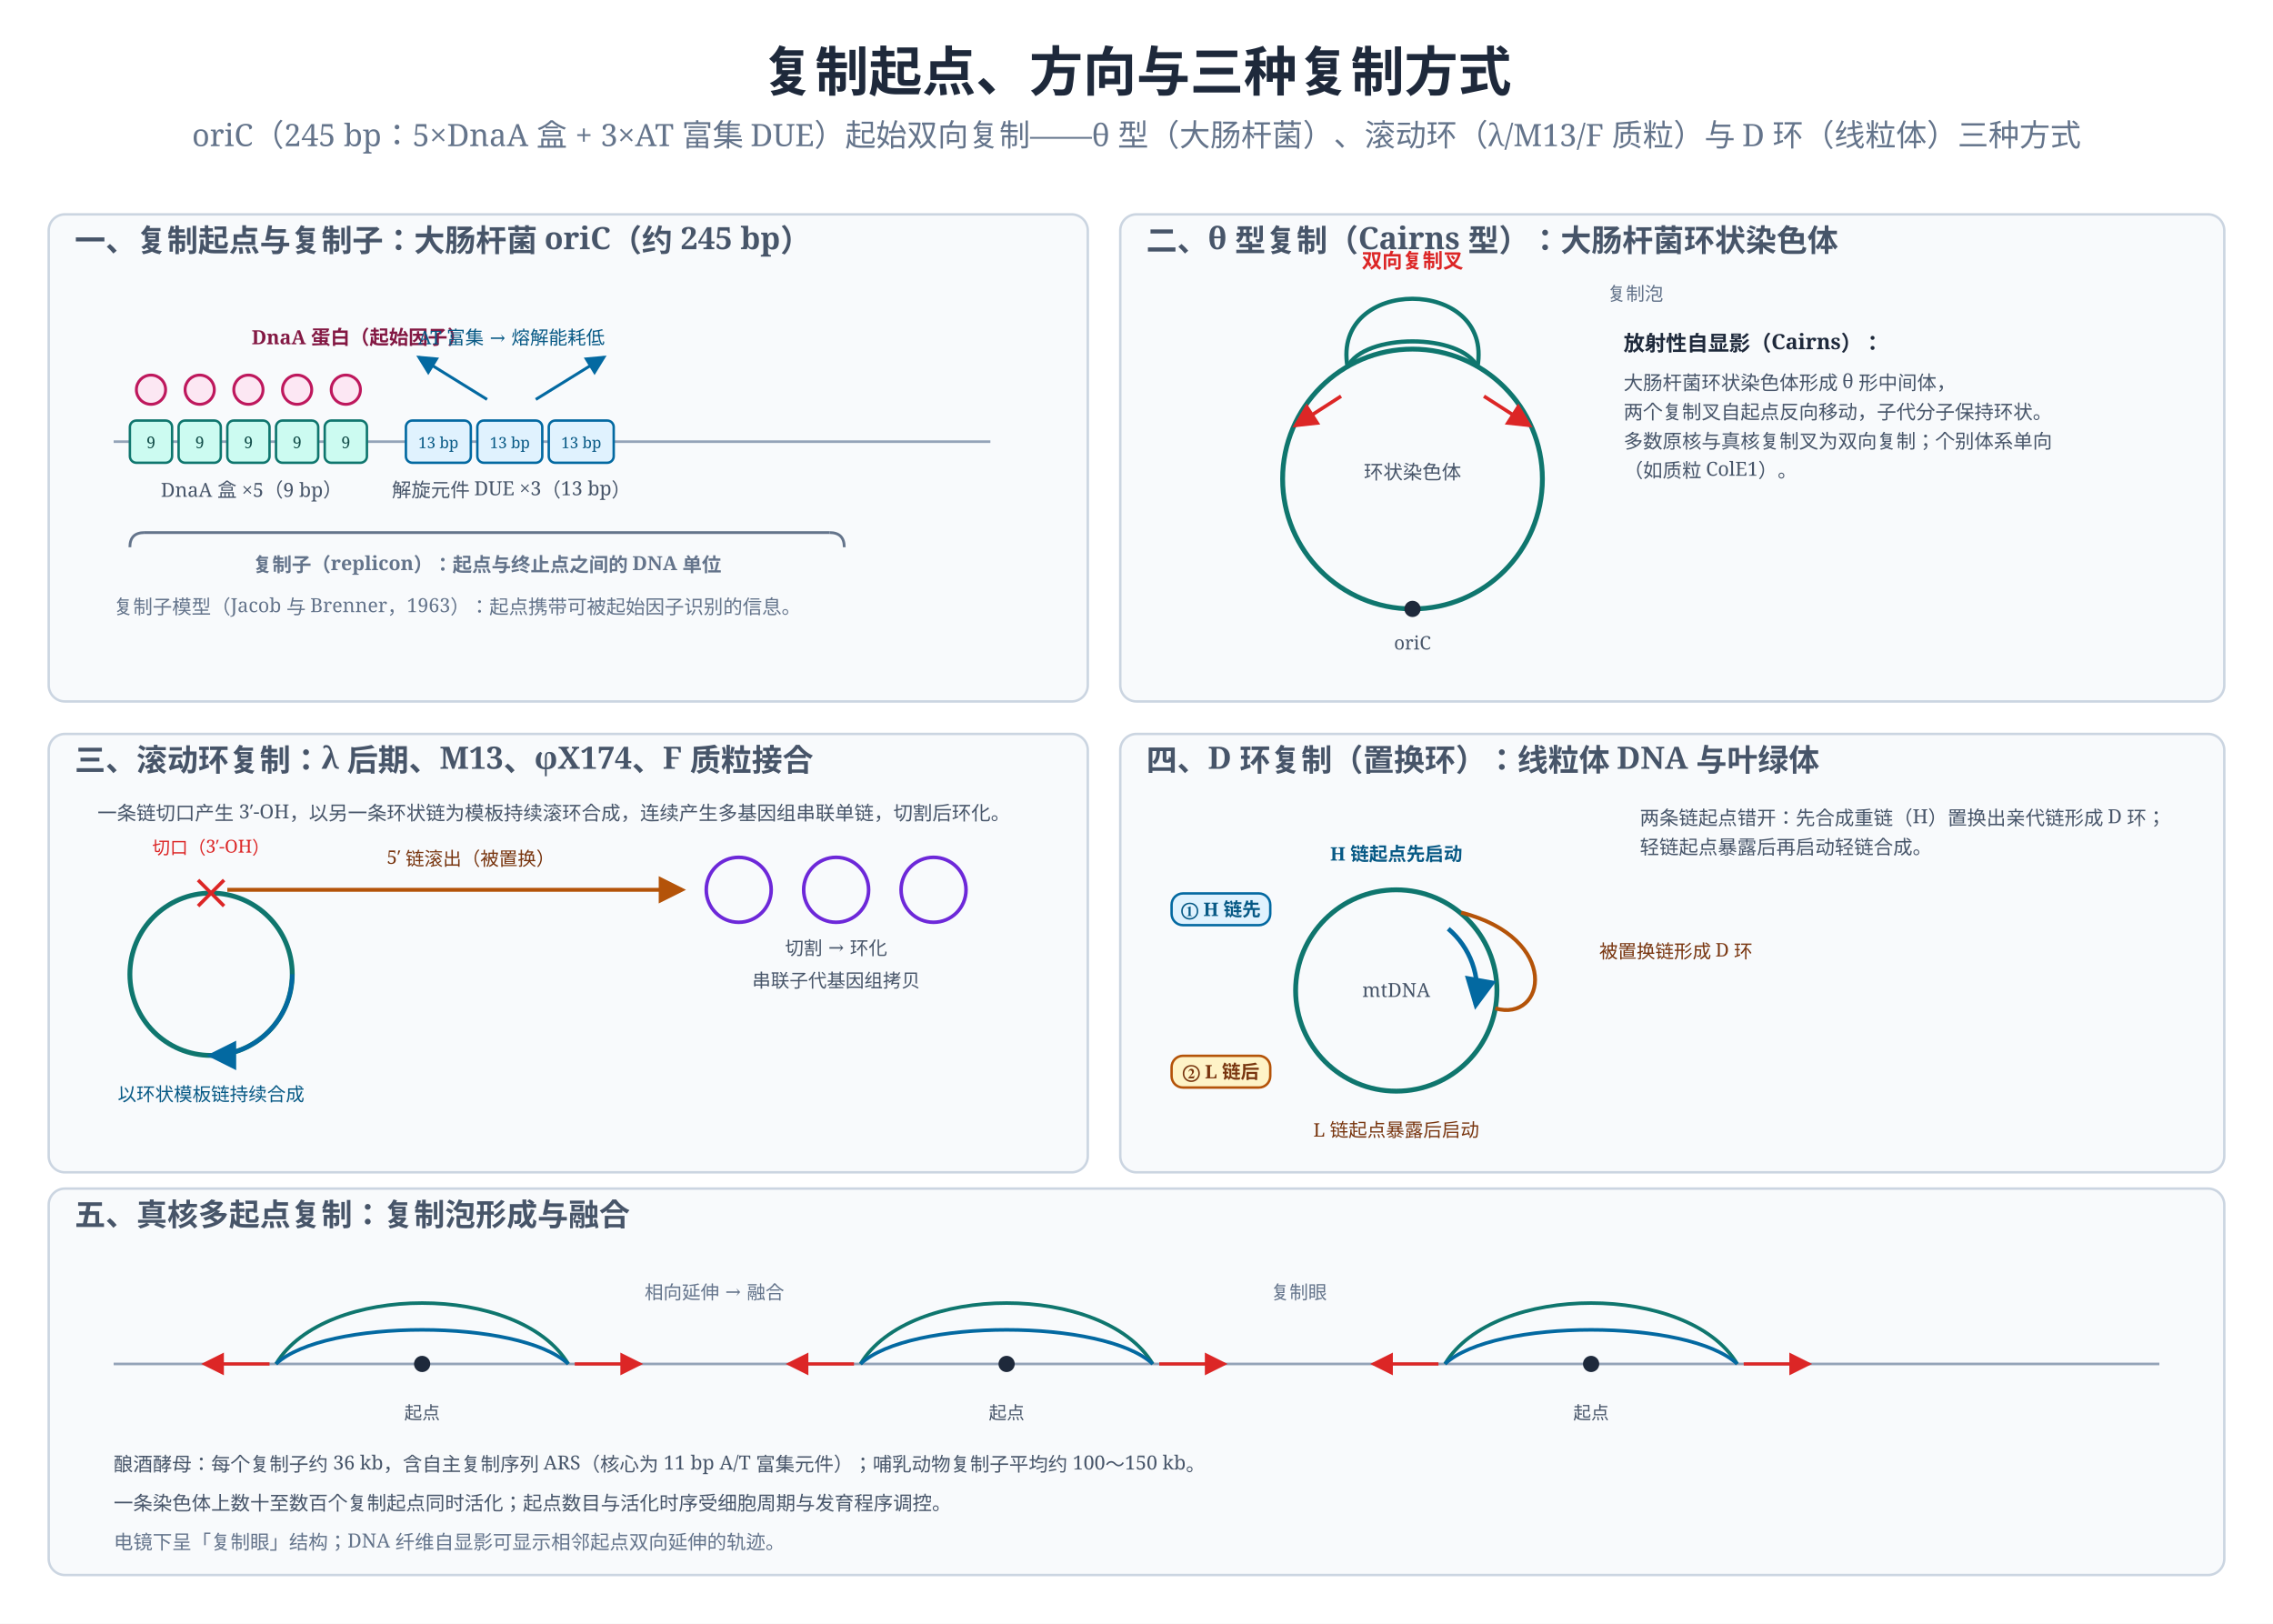
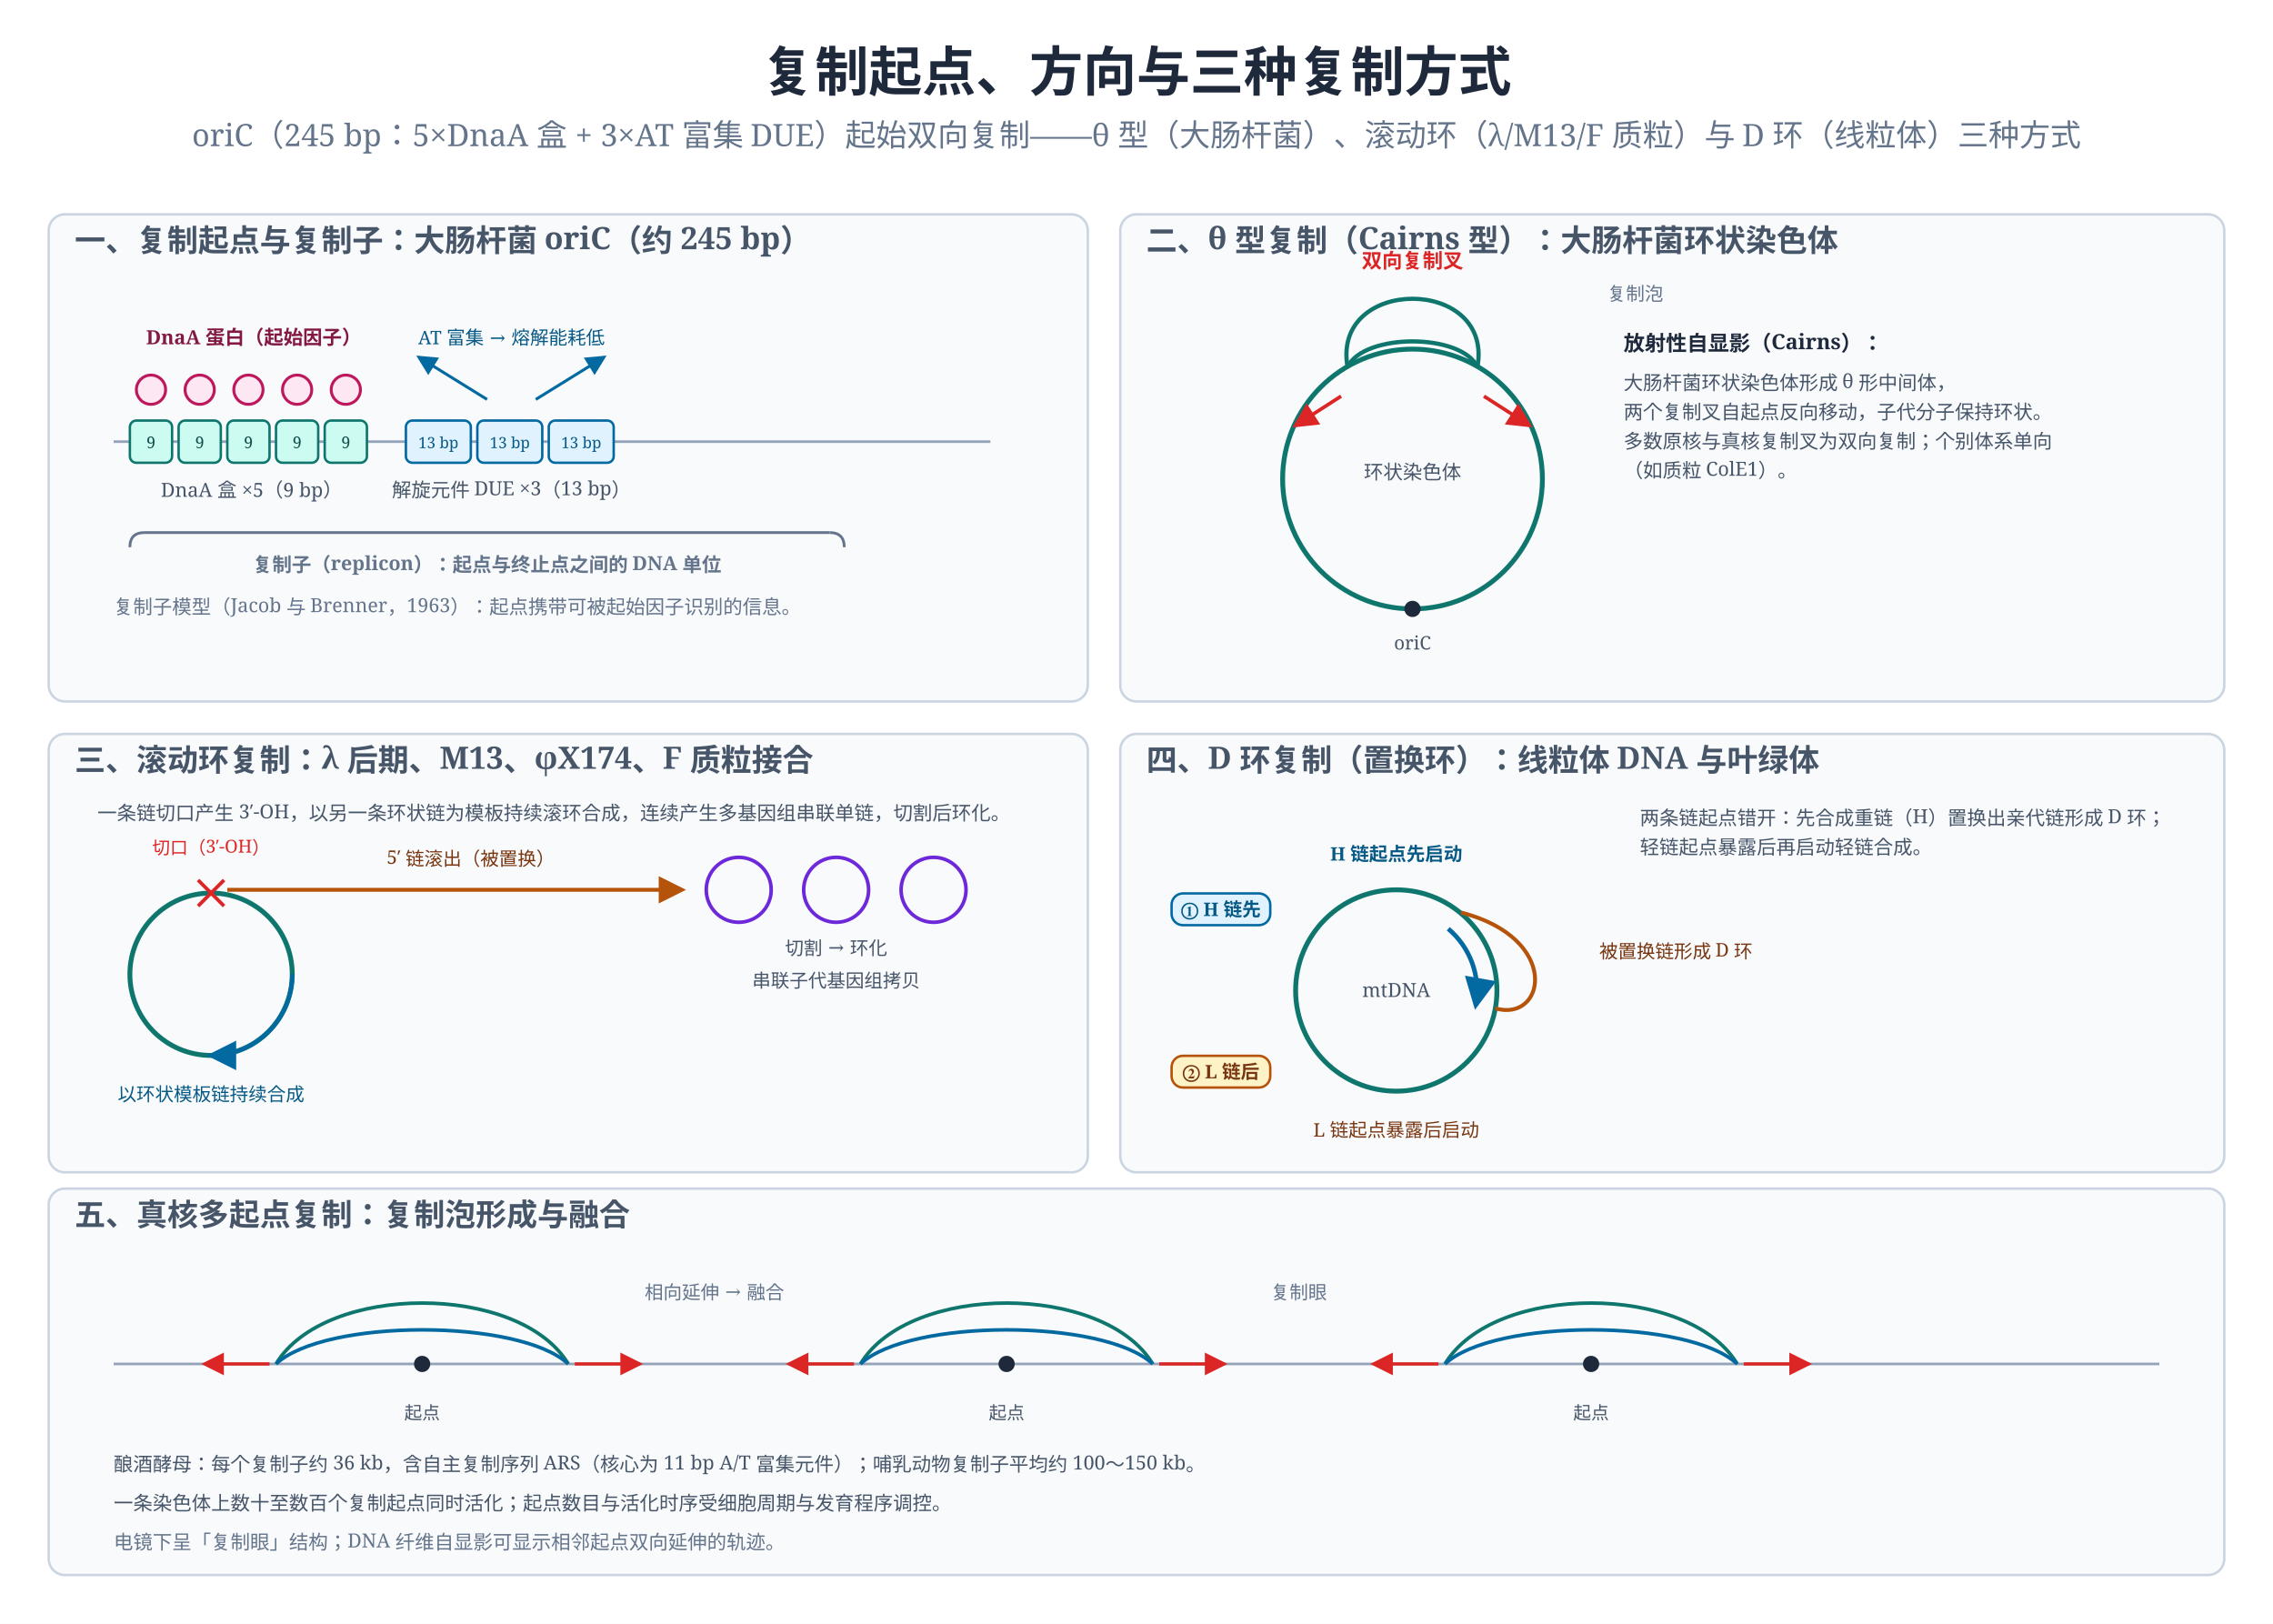
<svg xmlns="http://www.w3.org/2000/svg" width="1400" height="1000" viewBox="0 0 1400 1000" font-family="Noto Serif SC, LXGW WenKai, Songti SC, serif">
  <defs>
    <marker id="arr-ink" viewBox="0 0 10 10" refX="8.5" refY="5" markerWidth="7" markerHeight="7" orient="auto-start-reverse">
      <path d="M0,0 L10,5 L0,10 z" fill="#334155" />
    </marker>
    <marker id="arr-dna" viewBox="0 0 10 10" refX="8.5" refY="5" markerWidth="7" markerHeight="7" orient="auto-start-reverse">
      <path d="M0,0 L10,5 L0,10 z" fill="#0f766e" />
    </marker>
    <marker id="arr-rna" viewBox="0 0 10 10" refX="8.5" refY="5" markerWidth="7" markerHeight="7" orient="auto-start-reverse">
      <path d="M0,0 L10,5 L0,10 z" fill="#b45309" />
    </marker>
    <marker id="arr-pro" viewBox="0 0 10 10" refX="8.5" refY="5" markerWidth="7" markerHeight="7" orient="auto-start-reverse">
      <path d="M0,0 L10,5 L0,10 z" fill="#6d28d9" />
    </marker>
    <marker id="arr-enz" viewBox="0 0 10 10" refX="8.5" refY="5" markerWidth="7" markerHeight="7" orient="auto-start-reverse">
      <path d="M0,0 L10,5 L0,10 z" fill="#be185d" />
    </marker>
    <marker id="arr-acc" viewBox="0 0 10 10" refX="8.5" refY="5" markerWidth="7" markerHeight="7" orient="auto-start-reverse">
      <path d="M0,0 L10,5 L0,10 z" fill="#0369a1" />
    </marker>
    <marker id="arr-ok" viewBox="0 0 10 10" refX="8.5" refY="5" markerWidth="7" markerHeight="7" orient="auto-start-reverse">
      <path d="M0,0 L10,5 L0,10 z" fill="#059669" />
    </marker>
    <marker id="arr-warn" viewBox="0 0 10 10" refX="8.5" refY="5" markerWidth="7" markerHeight="7" orient="auto-start-reverse">
      <path d="M0,0 L10,5 L0,10 z" fill="#b45309" />
    </marker>
    <marker id="arr-bad" viewBox="0 0 10 10" refX="8.5" refY="5" markerWidth="7" markerHeight="7" orient="auto-start-reverse">
      <path d="M0,0 L10,5 L0,10 z" fill="#dc2626" />
    </marker>
    <marker id="arr-mute" viewBox="0 0 10 10" refX="8.5" refY="5" markerWidth="7" markerHeight="7" orient="auto-start-reverse">
      <path d="M0,0 L10,5 L0,10 z" fill="#94a3b8" />
    </marker>
  </defs>
  <rect x="0" y="0" width="1400" height="1000" fill="#ffffff" />
  <text x="700" y="56" text-anchor="middle" font-size="33" font-weight="700" fill="#1e293b">复制起点、方向与三种复制方式</text>
  <text x="700" y="90" text-anchor="middle" font-size="19" fill="#64748b">oriC（245 bp：5×DnaA 盒 + 3×AT 富集 DUE）起始双向复制——θ 型（大肠杆菌）、滚动环（λ/M13/F 质粒）与 D 环（线粒体）三种方式</text>
  <rect x="30" y="132" width="640" height="300" rx="10" fill="#f8fafc" stroke="#cbd5e1" stroke-width="1.5" />
  <text x="46" y="154.84" font-size="19" fill="#475569" font-weight="700">一、复制起点与复制子：大肠杆菌 oriC（约 245 bp）</text>
-   <text x="155" y="212" font-size="12" fill="#831843" font-weight="700">DnaA 蛋白（起始因子）</text>
+   <text x="90" y="212" font-size="12" fill="#831843" font-weight="700">DnaA 蛋白（起始因子）</text>
  <circle cx="93" cy="240" r="9" fill="#fce7f3" stroke="#be185d" stroke-width="1.8" />
  <circle cx="123" cy="240" r="9" fill="#fce7f3" stroke="#be185d" stroke-width="1.8" />
  <circle cx="153" cy="240" r="9" fill="#fce7f3" stroke="#be185d" stroke-width="1.8" />
  <circle cx="183" cy="240" r="9" fill="#fce7f3" stroke="#be185d" stroke-width="1.8" />
  <circle cx="213" cy="240" r="9" fill="#fce7f3" stroke="#be185d" stroke-width="1.8" />
  <text x="315" y="212" font-size="11.5" fill="#075985" text-anchor="middle">AT 富集 → 熔解能耗低</text>
  <line x1="300" y1="246" x2="258" y2="220" stroke="#0369a1" stroke-width="1.8" marker-end="url(#arr-acc)" />
  <line x1="330" y1="246" x2="372" y2="220" stroke="#0369a1" stroke-width="1.8" marker-end="url(#arr-acc)" />
  <line x1="70" y1="272" x2="610" y2="272" stroke="#94a3b8" stroke-width="1.6" />
  <rect x="80" y="259" width="26" height="26" rx="4" fill="#ccfbf1" stroke="#0f766e" stroke-width="1.5" />
  <text x="93" y="276" font-size="10" fill="#134e4a" text-anchor="middle">9</text>
  <rect x="110" y="259" width="26" height="26" rx="4" fill="#ccfbf1" stroke="#0f766e" stroke-width="1.5" />
  <text x="123" y="276" font-size="10" fill="#134e4a" text-anchor="middle">9</text>
  <rect x="140" y="259" width="26" height="26" rx="4" fill="#ccfbf1" stroke="#0f766e" stroke-width="1.5" />
  <text x="153" y="276" font-size="10" fill="#134e4a" text-anchor="middle">9</text>
  <rect x="170" y="259" width="26" height="26" rx="4" fill="#ccfbf1" stroke="#0f766e" stroke-width="1.5" />
  <text x="183" y="276" font-size="10" fill="#134e4a" text-anchor="middle">9</text>
  <rect x="200" y="259" width="26" height="26" rx="4" fill="#ccfbf1" stroke="#0f766e" stroke-width="1.5" />
  <text x="213" y="276" font-size="10" fill="#134e4a" text-anchor="middle">9</text>
  <rect x="250" y="259" width="40" height="26" rx="4" fill="#e0f2fe" stroke="#0369a1" stroke-width="1.5" />
  <text x="270" y="276" font-size="9.5" fill="#075985" text-anchor="middle">13 bp</text>
  <rect x="294" y="259" width="40" height="26" rx="4" fill="#e0f2fe" stroke="#0369a1" stroke-width="1.5" />
  <text x="314" y="276" font-size="9.5" fill="#075985" text-anchor="middle">13 bp</text>
  <rect x="338" y="259" width="40" height="26" rx="4" fill="#e0f2fe" stroke="#0369a1" stroke-width="1.5" />
  <text x="358" y="276" font-size="9.5" fill="#075985" text-anchor="middle">13 bp</text>
  <text x="155" y="306" font-size="12" fill="#475569" text-anchor="middle">DnaA 盒 ×5（9 bp）</text>
  <text x="315" y="306" font-size="12" fill="#475569" text-anchor="middle">解旋元件 DUE ×3（13 bp）</text>
  <path d="M 80,337 Q 80,328 89,328 M 511,328 Q 520,328 520,337" fill="none" stroke="#64748b" stroke-width="1.7" />
  <line x1="89" y1="328" x2="511" y2="328" stroke="#64748b" stroke-width="1.7" />
  <text x="300" y="352" font-size="12" fill="#64748b" text-anchor="middle" font-weight="600">复制子（replicon）：起点与终止点之间的 DNA 单位</text>
  <text x="70" y="378" font-size="12" fill="#64748b">复制子模型（Jacob 与 Brenner，1963）：起点携带可被起始因子识别的信息。</text>
  <rect x="690" y="132" width="680" height="300" rx="10" fill="#f8fafc" stroke="#cbd5e1" stroke-width="1.5" />
  <text x="706" y="154.84" font-size="19" fill="#475569" font-weight="700">二、θ 型复制（Cairns 型）：大肠杆菌环状染色体</text>
  <circle cx="870" cy="295" r="80" fill="none" stroke="#0f766e" stroke-width="3" />
  <path d="M830,226 C 820,170 920,170 910,226" fill="none" stroke="#0f766e" stroke-width="2.6" />
  <path d="M830,226 C 840,205 900,205 910,226" fill="none" stroke="#0f766e" stroke-width="2.6" />
  <line x1="826" y1="244" x2="798" y2="262" stroke="#dc2626" stroke-width="2.2" marker-end="url(#arr-bad)" />
  <line x1="914" y1="244" x2="942" y2="262" stroke="#dc2626" stroke-width="2.2" marker-end="url(#arr-bad)" />
  <text x="870" y="165" font-size="12.5" fill="#dc2626" text-anchor="middle" font-weight="700">双向复制叉</text>
  <circle cx="870" cy="375" r="5" fill="#1e293b" />
  <text x="870" y="400" font-size="11.5" fill="#475569" text-anchor="middle">oriC</text>
  <text x="870" y="295" font-size="12" fill="#475569" text-anchor="middle">环状染色体</text>
  <text x="990" y="185" font-size="11.5" fill="#64748b">复制泡</text>
  <text x="1000" y="216" font-size="13" fill="#1e293b" font-weight="700">放射性自显影（Cairns）：</text>
  <text x="1000" y="240" font-size="12" fill="#475569">大肠杆菌环状染色体形成 θ 形中间体，</text>
  <text x="1000" y="258" font-size="12" fill="#475569">两个复制叉自起点反向移动，子代分子保持环状。</text>
  <text x="1000" y="276" font-size="12" fill="#475569">多数原核与真核复制叉为双向复制；个别体系单向</text>
  <text x="1000" y="294" font-size="12" fill="#475569">（如质粒 ColE1）。</text>
  <rect x="30" y="452" width="640" height="270" rx="10" fill="#f8fafc" stroke="#cbd5e1" stroke-width="1.5" />
  <text x="46" y="474.84" font-size="19" fill="#475569" font-weight="700">三、滚动环复制：λ 后期、M13、φX174、F 质粒接合</text>
  <text x="60" y="505" font-size="12" fill="#475569">一条链切口产生 3′-OH，以另一条环状链为模板持续滚环合成，连续产生多基因组串联单链，切割后环化。</text>
  <circle cx="130" cy="600" r="50" fill="none" stroke="#0f766e" stroke-width="3" />
  <line x1="122" y1="542" x2="138" y2="558" stroke="#dc2626" stroke-width="2.2" />
  <line x1="122" y1="558" x2="138" y2="542" stroke="#dc2626" stroke-width="2.2" />
  <text x="130" y="526" font-size="11" fill="#dc2626" text-anchor="middle">切口（3′-OH）</text>
  <line x1="140" y1="548" x2="420" y2="548" stroke="#b45309" stroke-width="2.4" marker-end="url(#arr-rna)" />
  <text x="290" y="532" font-size="11.5" fill="#78350f" text-anchor="middle">5′ 链滚出（被置换）</text>
  <path d="M180,600 A50,50 0 0 1 130,650" fill="none" stroke="#0369a1" stroke-width="2.6" marker-end="url(#arr-acc)" />
  <text x="130" y="678" font-size="11.5" fill="#075985" text-anchor="middle">以环状模板链持续合成</text>
  <circle cx="455" cy="548" r="20" fill="none" stroke="#6d28d9" stroke-width="2.2" />
  <circle cx="515" cy="548" r="20" fill="none" stroke="#6d28d9" stroke-width="2.2" />
  <circle cx="575" cy="548" r="20" fill="none" stroke="#6d28d9" stroke-width="2.2" />
  <text x="515" y="588" font-size="11.5" fill="#475569" text-anchor="middle">切割 → 环化</text>
  <text x="515" y="608" font-size="11.5" fill="#475569" text-anchor="middle">串联子代基因组拷贝</text>
  <rect x="690" y="452" width="680" height="270" rx="10" fill="#f8fafc" stroke="#cbd5e1" stroke-width="1.5" />
  <text x="706" y="474.84" font-size="19" fill="#475569" font-weight="700">四、D 环复制（置换环）：线粒体 DNA 与叶绿体</text>
  <text x="1010" y="508" font-size="12" fill="#475569">两条链起点错开：先合成重链（H）置换出亲代链形成 D 环；</text>
  <text x="1010" y="526" font-size="12" fill="#475569">轻链起点暴露后再启动轻链合成。</text>
  <circle cx="860" cy="610" r="62" fill="none" stroke="#0f766e" stroke-width="3" />
  <text x="860" y="614" font-size="12" fill="#475569" text-anchor="middle">mtDNA</text>
  <text x="860" y="530" font-size="11.5" fill="#075985" text-anchor="middle" font-weight="700">H 链起点先启动</text>
  <path d="M892,572 A50,50 0 0 1 909,619" fill="none" stroke="#0369a1" stroke-width="2.8" marker-end="url(#arr-acc)" />
  <path d="M900,562 C 962,578 952,630 921,621" fill="none" stroke="#b45309" stroke-width="2.4" />
  <text x="985" y="590" font-size="11.5" fill="#78350f">被置换链形成 D 环</text>
  <rect x="721.613" y="550.225" width="60.774" height="19.55" rx="7" fill="#e0f2fe" stroke="#0369a1" stroke-width="1.5" />
  <text x="752" y="564.14" font-size="11.5" fill="#075985" text-anchor="middle" font-weight="700">① H 链先</text>
  <rect x="721.613" y="650.225" width="60.774" height="19.55" rx="7" fill="#fef3c7" stroke="#b45309" stroke-width="1.5" />
  <text x="752" y="664.14" font-size="11.5" fill="#78350f" text-anchor="middle" font-weight="700">② L 链后</text>
  <text x="860" y="700" font-size="11.5" fill="#78350f" text-anchor="middle">L 链起点暴露后启动</text>
  <rect x="30" y="732" width="1340" height="238" rx="10" fill="#f8fafc" stroke="#cbd5e1" stroke-width="1.5" />
  <text x="46" y="754.84" font-size="19" fill="#475569" font-weight="700">五、真核多起点复制：复制泡形成与融合</text>
  <line x1="70" y1="840" x2="1330" y2="840" stroke="#94a3b8" stroke-width="1.6" />
  <path d="M170,840 C 200,790 320,790 350,840" fill="none" stroke="#0f766e" stroke-width="2.2" />
  <path d="M170,840 C 200,812 320,812 350,840" fill="none" stroke="#0369a1" stroke-width="2.2" />
  <circle cx="260" cy="840" r="5" fill="#1e293b" />
  <text x="260" y="874" font-size="11" fill="#475569" text-anchor="middle">起点</text>
  <line x1="166" y1="840" x2="126" y2="840" stroke="#dc2626" stroke-width="2" marker-end="url(#arr-bad)" />
  <line x1="354" y1="840" x2="394" y2="840" stroke="#dc2626" stroke-width="2" marker-end="url(#arr-bad)" />
  <path d="M530,840 C 560,790 680,790 710,840" fill="none" stroke="#0f766e" stroke-width="2.2" />
  <path d="M530,840 C 560,812 680,812 710,840" fill="none" stroke="#0369a1" stroke-width="2.2" />
  <circle cx="620" cy="840" r="5" fill="#1e293b" />
  <text x="620" y="874" font-size="11" fill="#475569" text-anchor="middle">起点</text>
  <line x1="526" y1="840" x2="486" y2="840" stroke="#dc2626" stroke-width="2" marker-end="url(#arr-bad)" />
  <line x1="714" y1="840" x2="754" y2="840" stroke="#dc2626" stroke-width="2" marker-end="url(#arr-bad)" />
  <path d="M890,840 C 920,790 1040,790 1070,840" fill="none" stroke="#0f766e" stroke-width="2.2" />
  <path d="M890,840 C 920,812 1040,812 1070,840" fill="none" stroke="#0369a1" stroke-width="2.2" />
  <circle cx="980" cy="840" r="5" fill="#1e293b" />
  <text x="980" y="874" font-size="11" fill="#475569" text-anchor="middle">起点</text>
  <line x1="886" y1="840" x2="846" y2="840" stroke="#dc2626" stroke-width="2" marker-end="url(#arr-bad)" />
  <line x1="1074" y1="840" x2="1114" y2="840" stroke="#dc2626" stroke-width="2" marker-end="url(#arr-bad)" />
  <text x="440" y="800" font-size="11.5" fill="#64748b" text-anchor="middle">相向延伸 → 融合</text>
  <text x="800" y="800" font-size="11.5" fill="#64748b" text-anchor="middle">复制眼</text>
  <text x="70" y="906" font-size="12" fill="#475569">酿酒酵母：每个复制子约 36 kb，含自主复制序列 ARS（核心为 11 bp A/T 富集元件）；哺乳动物复制子平均约 100～150 kb。</text>
  <text x="70" y="930" font-size="12" fill="#475569">一条染色体上数十至数百个复制起点同时活化；起点数目与活化时序受细胞周期与发育程序调控。</text>
  <text x="70" y="954" font-size="12" fill="#64748b">电镜下呈「复制眼」结构；DNA 纤维自显影可显示相邻起点双向延伸的轨迹。</text>
</svg>
